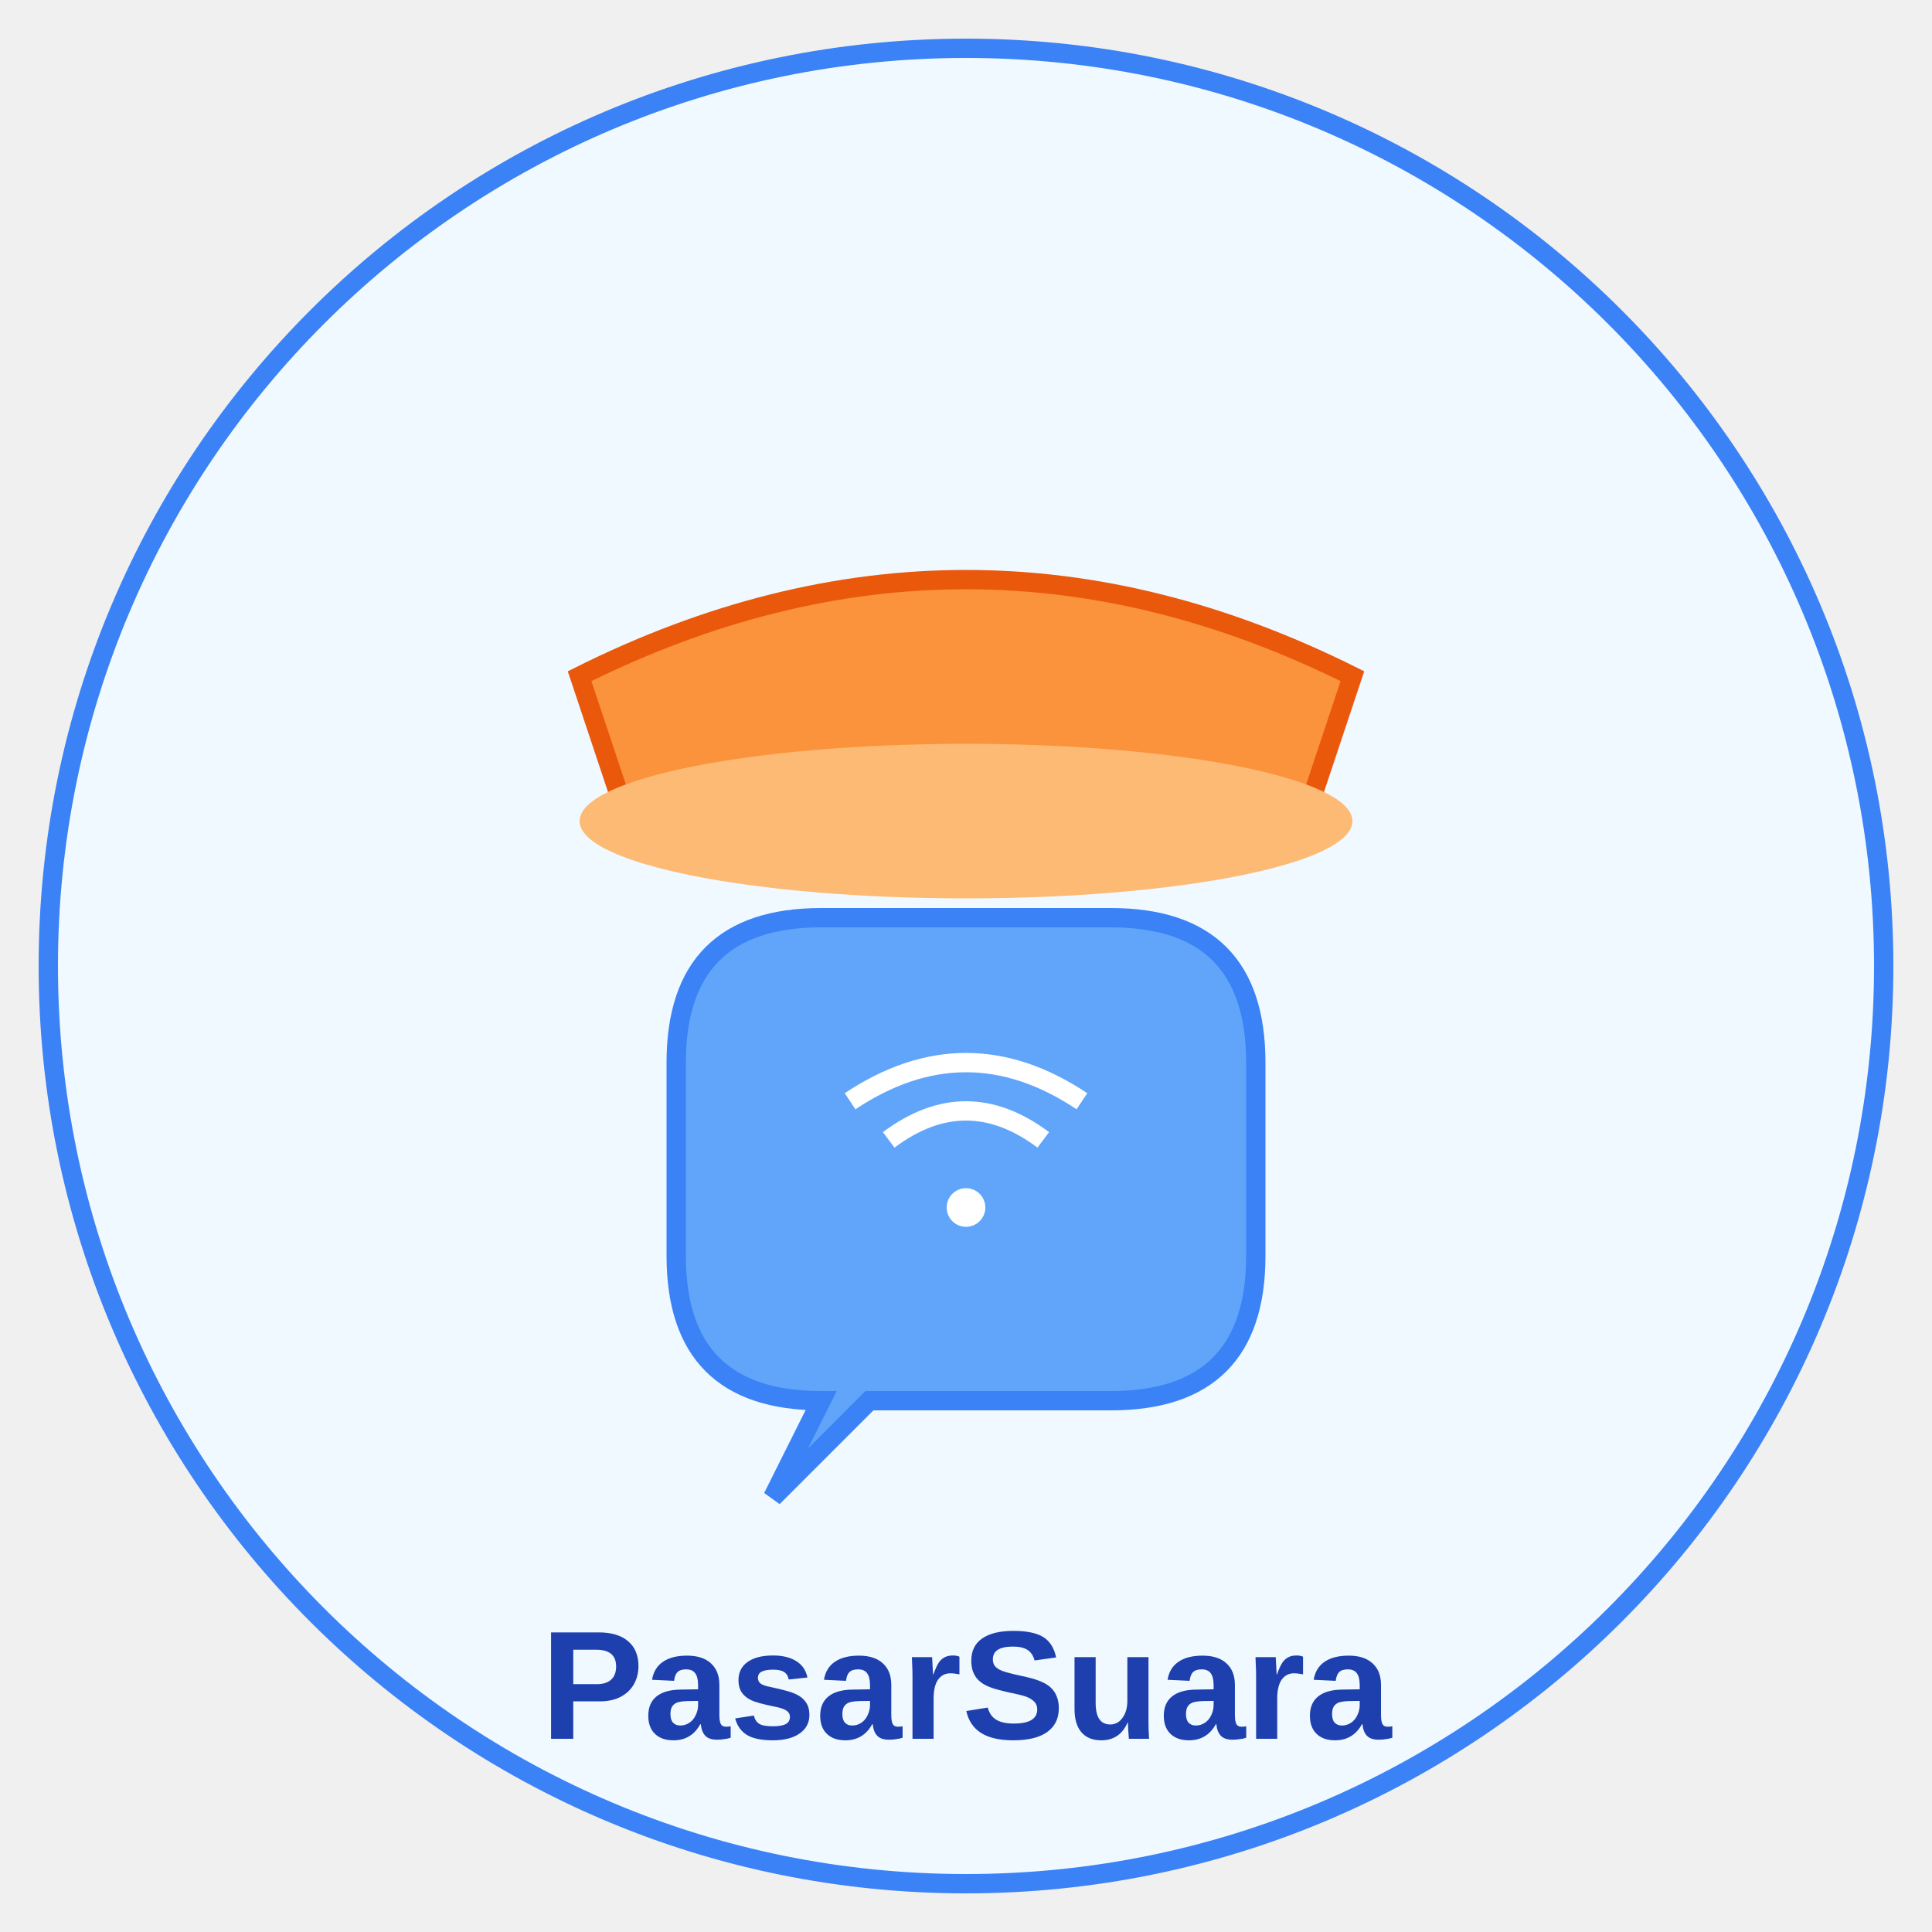
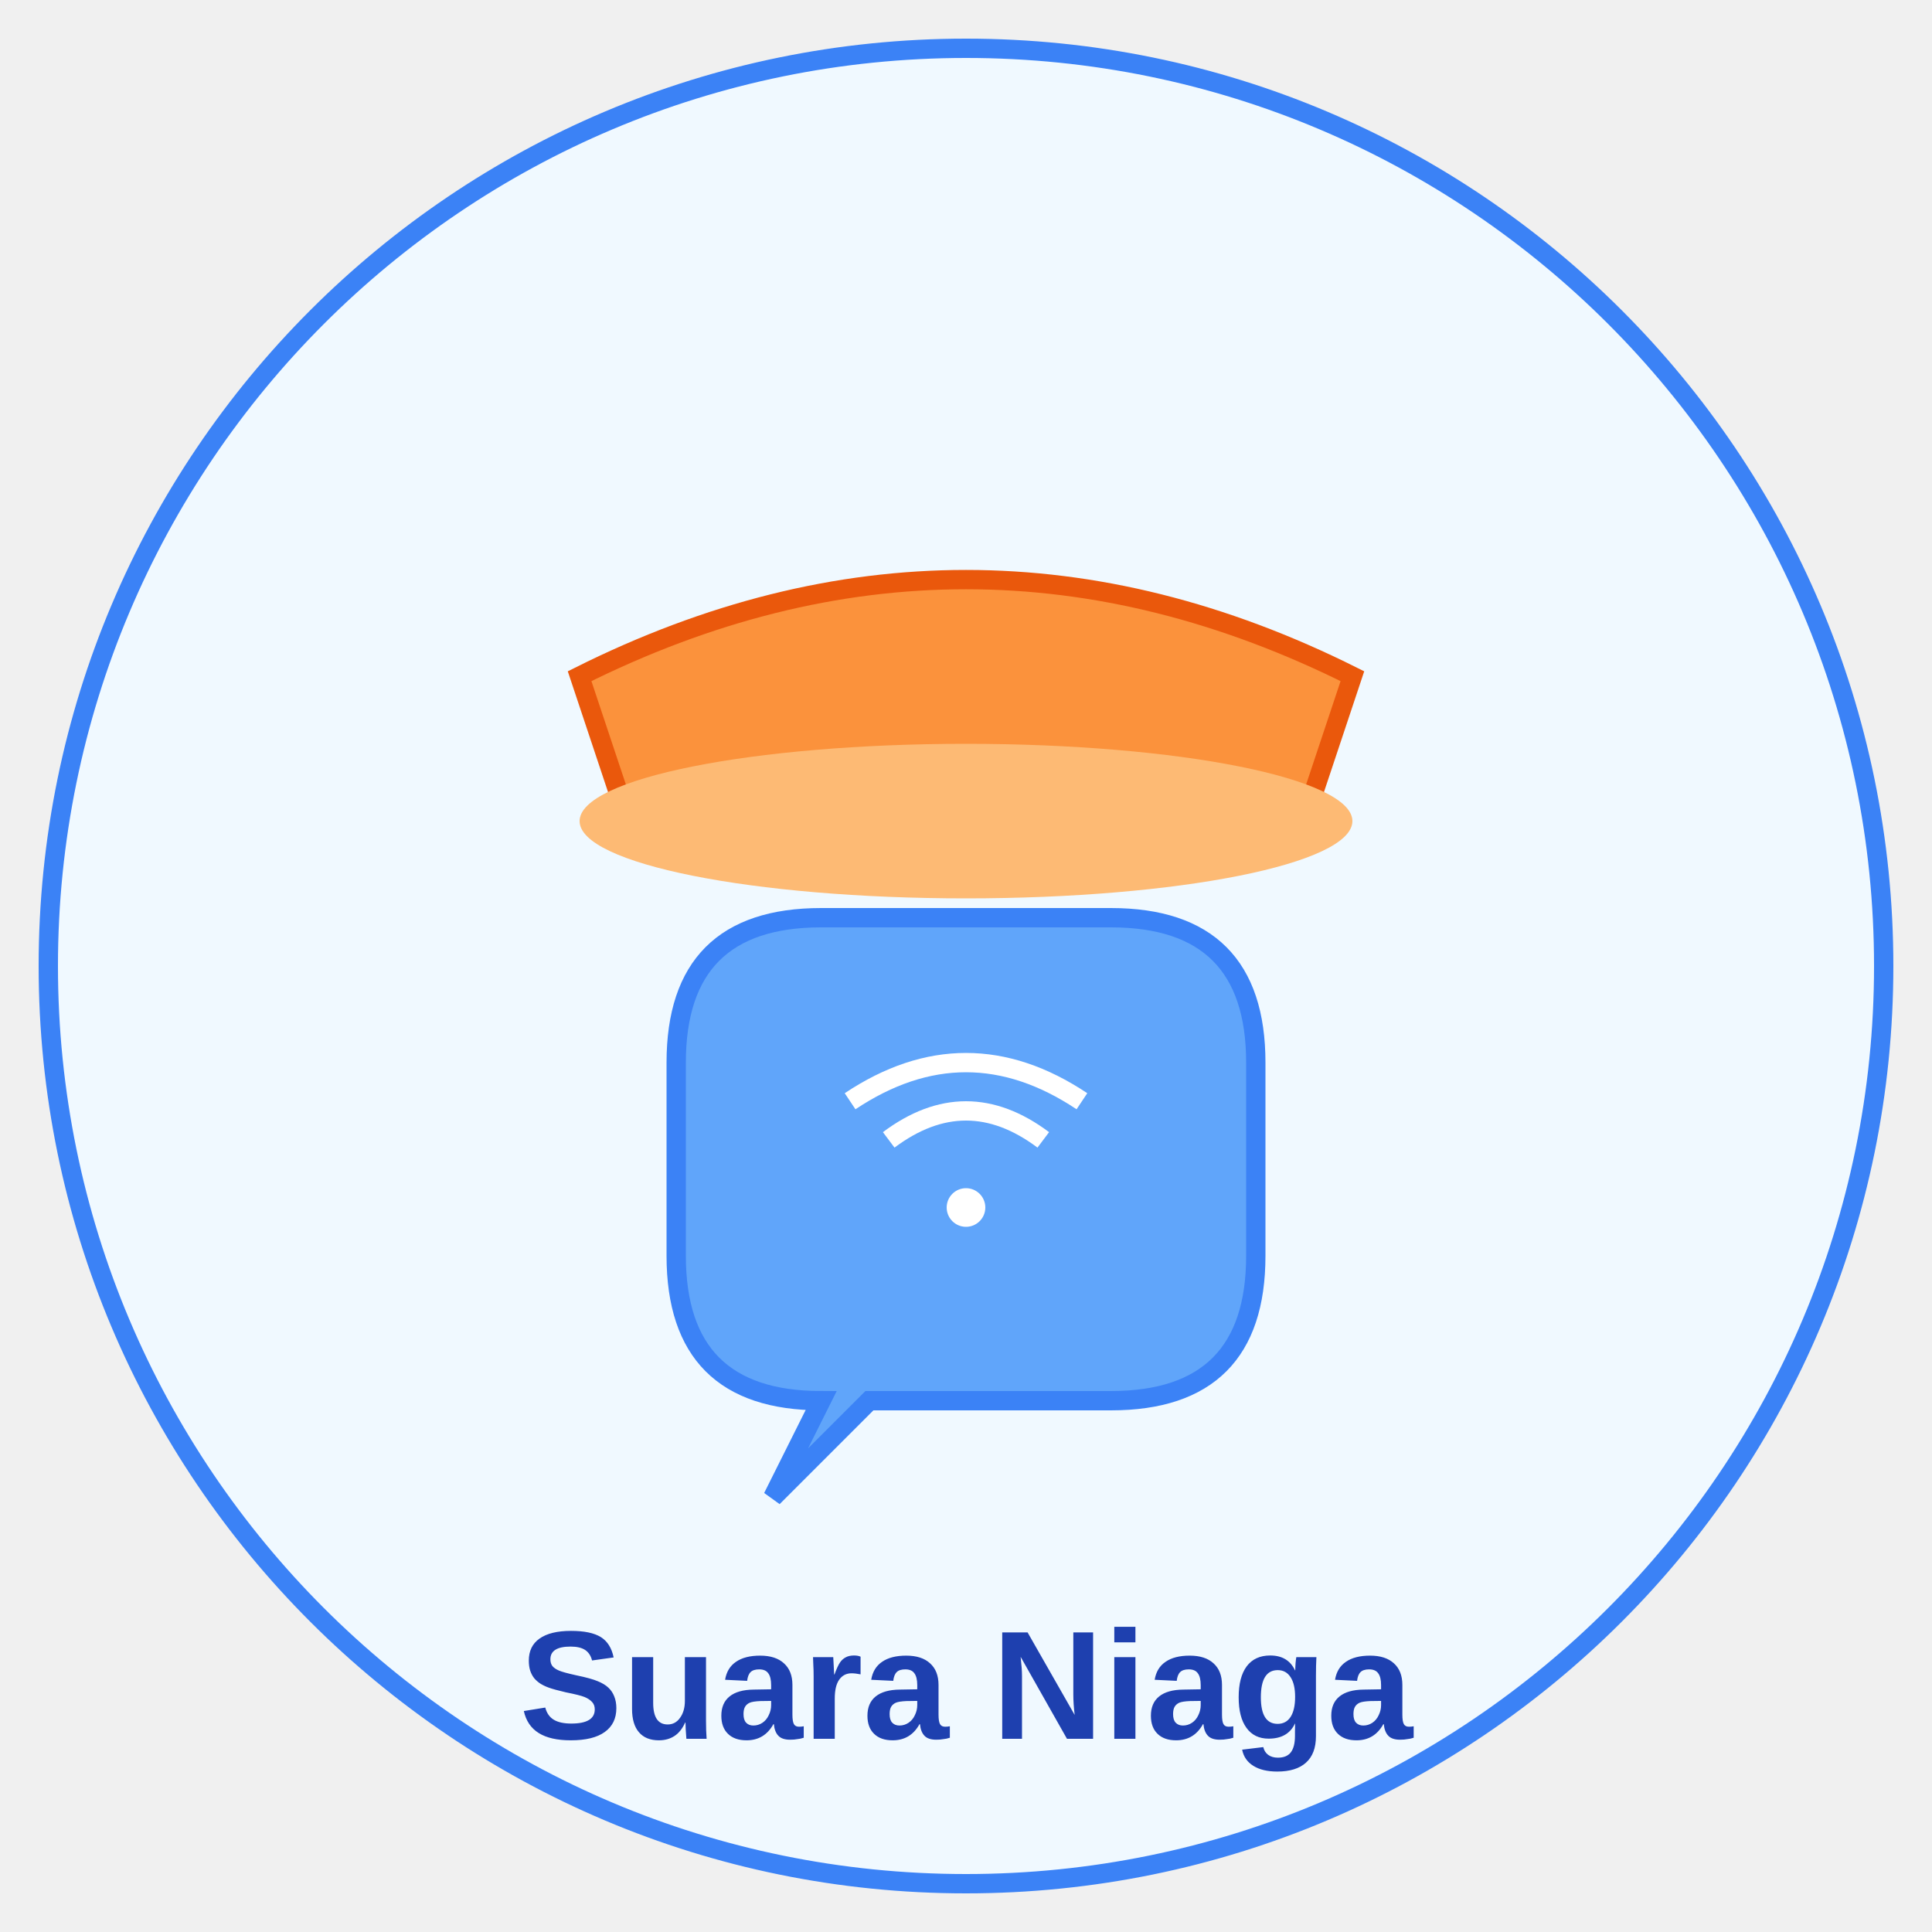
<svg xmlns="http://www.w3.org/2000/svg" width="200" height="200" viewBox="0 0 200 200">
  <circle cx="100" cy="100" r="95" fill="#f0f9ff" stroke="#3b82f6" stroke-width="2" />
  <path d="M 60 70 Q 100 50 140 70 L 135 85 Q 100 75 65 85 Z" fill="#fb923c" stroke="#ea580c" stroke-width="2" />
  <ellipse cx="100" cy="85" rx="40" ry="8" fill="#fdba74" />
  <path d="M 70 110 Q 70 95 85 95 L 115 95 Q 130 95 130 110 L 130 130 Q 130 145 115 145 L 90 145 L 80 155 L 85 145 L 85 145 Q 70 145 70 130 Z" fill="#60a5fa" stroke="#3b82f6" stroke-width="2" />
  <g transform="translate(100, 120)">
    <circle cx="0" cy="5" r="2" fill="white" />
    <path d="M -8 -2 Q 0 -8 8 -2" stroke="white" stroke-width="2" fill="none" />
    <path d="M -12 -6 Q 0 -14 12 -6" stroke="white" stroke-width="2" fill="none" />
  </g>
-   <text x="100" y="180" font-family="Arial, sans-serif" font-size="16" font-weight="bold" text-anchor="middle" fill="#1e40af">PasarSuara</text>
+   <text x="100" y="180" font-family="Arial, sans-serif" font-size="16" font-weight="bold" text-anchor="middle" fill="#1e40af">Suara Niaga</text>
</svg>
